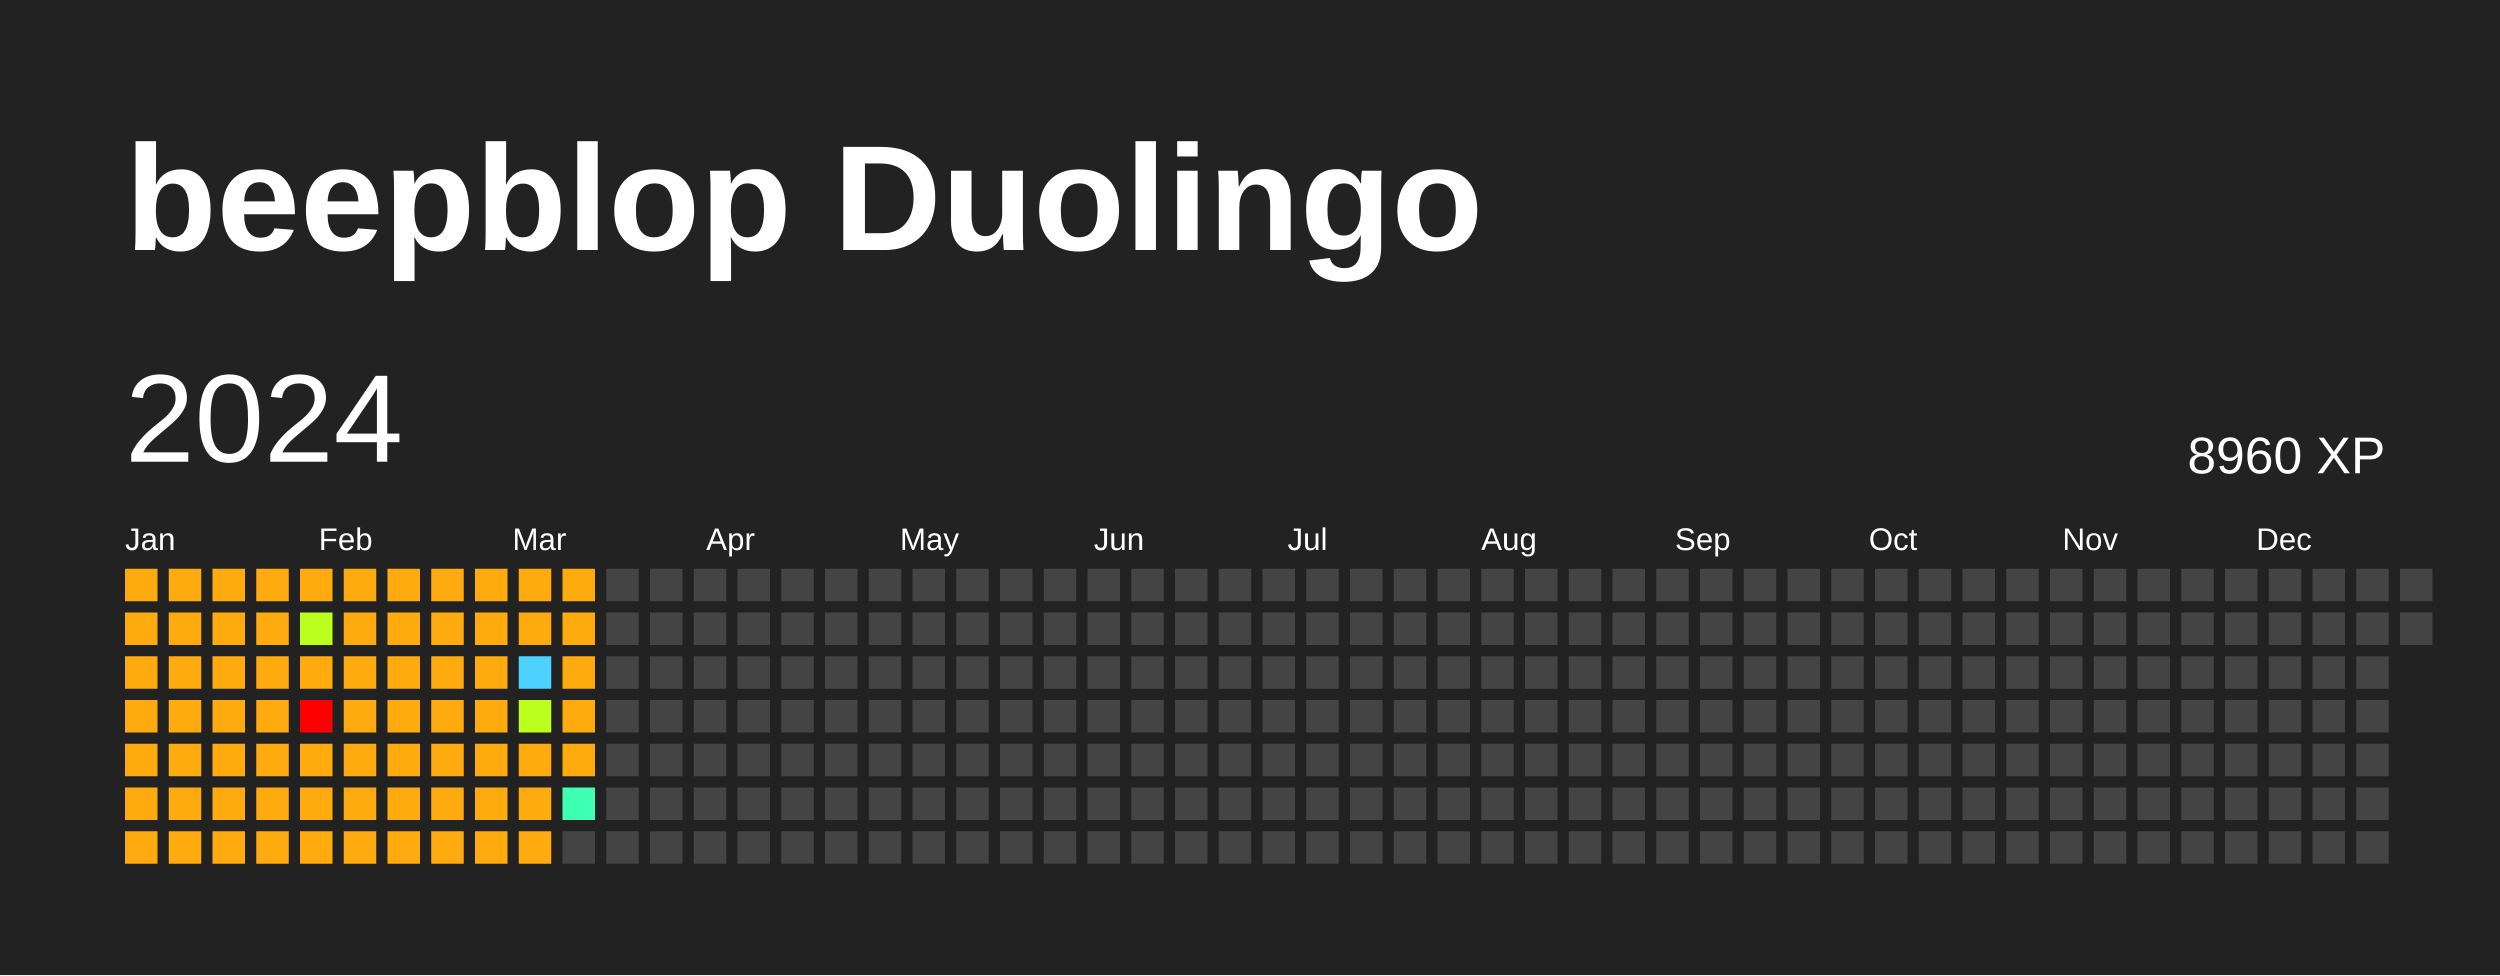
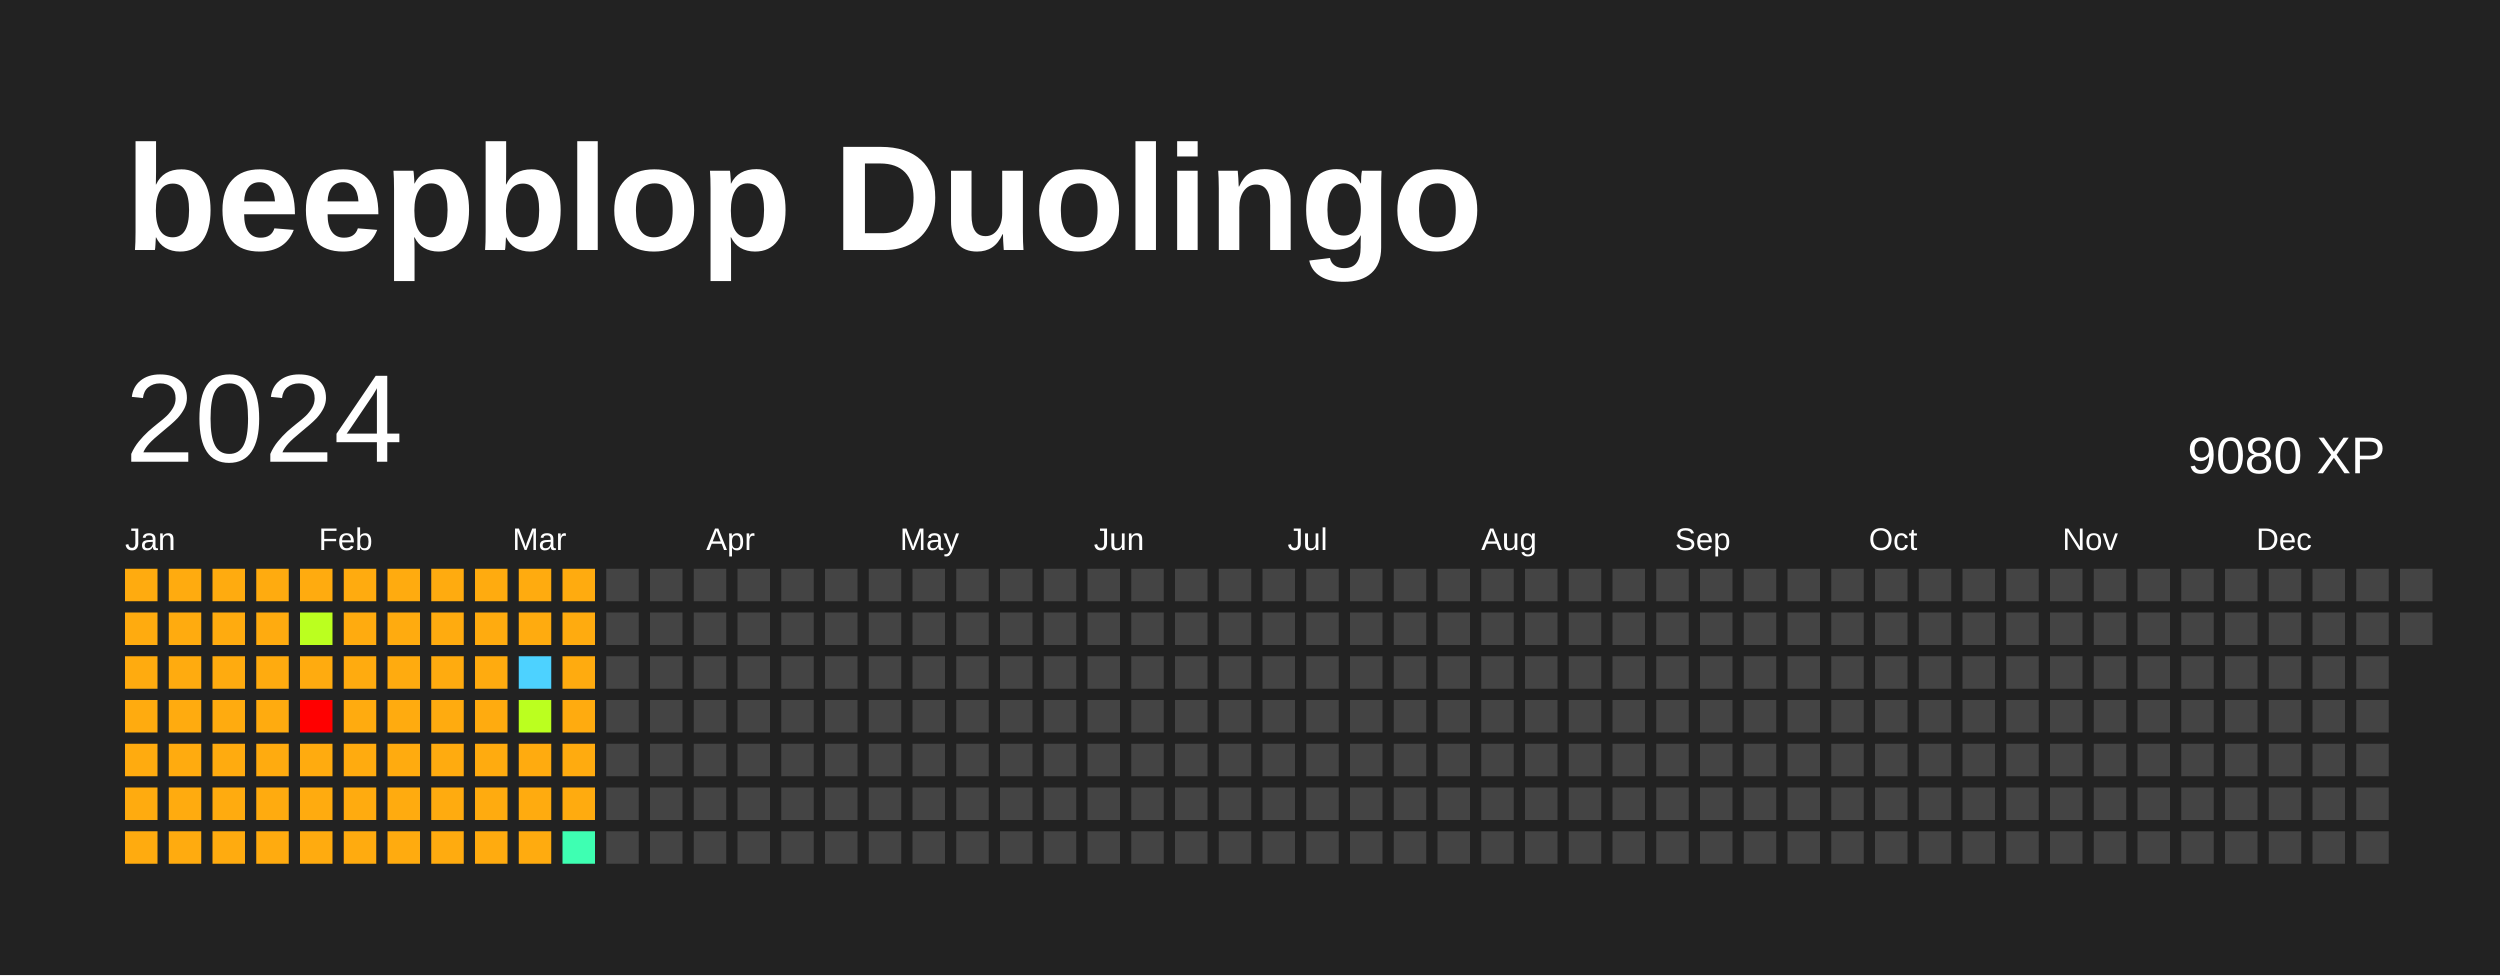
<svg xmlns="http://www.w3.org/2000/svg" baseProfile="full" height="78mm" version="1.1" viewBox="0,0,200,78" width="200mm">
  <defs />
  <rect fill="#222222" height="78" width="200" x="0" y="0" />
  <text fill="#FFFFFF" style="font-size:12px; font-family:Arial; font-weight:bold;" x="10" y="20">beepblop Duolingo</text>
  <text dominant-baseline="hanging" fill="#FFFFFF" style="font-size:10.0px; font-family:Arial;" x="10" y="30">2024</text>
-   <text dominant-baseline="hanging" fill="#FFFFFF" style="font-size:4.125px; font-family:Arial;" x="175" y="35">8960 XP</text>
+   <text dominant-baseline="hanging" fill="#FFFFFF" style="font-size:4.125px; font-family:Arial;" x="175" y="35">9080 XP</text>
  <text fill="#FFFFFF" style="font-size:2.5px; font-family:Arial" x="10.0" y="44">Jan</text>
  <text fill="#FFFFFF" style="font-size:2.5px; font-family:Arial" x="25.5" y="44">Feb</text>
  <text fill="#FFFFFF" style="font-size:2.5px; font-family:Arial" x="41.0" y="44">Mar</text>
  <text fill="#FFFFFF" style="font-size:2.5px; font-family:Arial" x="56.5" y="44">Apr</text>
  <text fill="#FFFFFF" style="font-size:2.5px; font-family:Arial" x="72.0" y="44">May</text>
  <text fill="#FFFFFF" style="font-size:2.5px; font-family:Arial" x="87.5" y="44">Jun</text>
  <text fill="#FFFFFF" style="font-size:2.5px; font-family:Arial" x="103.0" y="44">Jul</text>
  <text fill="#FFFFFF" style="font-size:2.5px; font-family:Arial" x="118.5" y="44">Aug</text>
  <text fill="#FFFFFF" style="font-size:2.5px; font-family:Arial" x="134.0" y="44">Sep</text>
  <text fill="#FFFFFF" style="font-size:2.5px; font-family:Arial" x="149.5" y="44">Oct</text>
  <text fill="#FFFFFF" style="font-size:2.5px; font-family:Arial" x="165.0" y="44">Nov</text>
  <text fill="#FFFFFF" style="font-size:2.5px; font-family:Arial" x="180.5" y="44">Dec</text>
  <rect fill="#ffab0f" height="2.6" width="2.6" x="10.0" y="45.5" />
  <rect fill="#ffab0f" height="2.6" width="2.6" x="10.0" y="49.0" />
  <rect fill="#ffab0f" height="2.6" width="2.6" x="10.0" y="52.5" />
  <rect fill="#ffab0f" height="2.6" width="2.6" x="10.0" y="56.0" />
  <rect fill="#ffab0f" height="2.6" width="2.6" x="10.0" y="59.5" />
  <rect fill="#ffab0f" height="2.6" width="2.6" x="10.0" y="63.0" />
  <rect fill="#ffab0f" height="2.6" width="2.6" x="10.0" y="66.5" />
  <rect fill="#ffab0f" height="2.6" width="2.6" x="13.5" y="45.5" />
  <rect fill="#ffab0f" height="2.6" width="2.6" x="13.5" y="49.0" />
  <rect fill="#ffab0f" height="2.6" width="2.6" x="13.5" y="52.5" />
  <rect fill="#ffab0f" height="2.6" width="2.6" x="13.5" y="56.0" />
  <rect fill="#ffab0f" height="2.6" width="2.6" x="13.5" y="59.5" />
  <rect fill="#ffab0f" height="2.6" width="2.6" x="13.5" y="63.0" />
  <rect fill="#ffab0f" height="2.6" width="2.6" x="13.5" y="66.5" />
  <rect fill="#ffab0f" height="2.6" width="2.6" x="17.0" y="45.5" />
  <rect fill="#ffab0f" height="2.6" width="2.6" x="17.0" y="49.0" />
  <rect fill="#ffab0f" height="2.6" width="2.6" x="17.0" y="52.5" />
  <rect fill="#ffab0f" height="2.6" width="2.6" x="17.0" y="56.0" />
  <rect fill="#ffab0f" height="2.6" width="2.6" x="17.0" y="59.5" />
  <rect fill="#ffab0f" height="2.6" width="2.6" x="17.0" y="63.0" />
  <rect fill="#ffab0f" height="2.6" width="2.6" x="17.0" y="66.5" />
  <rect fill="#ffab0f" height="2.6" width="2.6" x="20.5" y="45.5" />
  <rect fill="#ffab0f" height="2.6" width="2.6" x="20.5" y="49.0" />
  <rect fill="#ffab0f" height="2.6" width="2.6" x="20.5" y="52.5" />
  <rect fill="#ffab0f" height="2.6" width="2.6" x="20.5" y="56.0" />
  <rect fill="#ffab0f" height="2.6" width="2.6" x="20.5" y="59.5" />
  <rect fill="#ffab0f" height="2.6" width="2.6" x="20.5" y="63.0" />
  <rect fill="#ffab0f" height="2.6" width="2.6" x="20.5" y="66.5" />
  <rect fill="#ffab0f" height="2.6" width="2.6" x="24.0" y="45.5" />
  <rect fill="#bbff1f" height="2.6" width="2.6" x="24.0" y="49.0" />
  <rect fill="#ffab0f" height="2.6" width="2.6" x="24.0" y="52.5" />
  <rect fill="red" height="2.6" width="2.6" x="24.0" y="56.0" />
  <rect fill="#ffab0f" height="2.6" width="2.6" x="24.0" y="59.5" />
  <rect fill="#ffab0f" height="2.6" width="2.6" x="24.0" y="63.0" />
  <rect fill="#ffab0f" height="2.6" width="2.6" x="24.0" y="66.5" />
  <rect fill="#ffab0f" height="2.6" width="2.6" x="27.5" y="45.5" />
  <rect fill="#ffab0f" height="2.6" width="2.6" x="27.5" y="49.0" />
  <rect fill="#ffab0f" height="2.6" width="2.6" x="27.5" y="52.5" />
  <rect fill="#ffab0f" height="2.6" width="2.6" x="27.5" y="56.0" />
  <rect fill="#ffab0f" height="2.6" width="2.6" x="27.5" y="59.5" />
  <rect fill="#ffab0f" height="2.6" width="2.6" x="27.5" y="63.0" />
  <rect fill="#ffab0f" height="2.6" width="2.6" x="27.5" y="66.5" />
  <rect fill="#ffab0f" height="2.6" width="2.6" x="31.0" y="45.5" />
  <rect fill="#ffab0f" height="2.6" width="2.6" x="31.0" y="49.0" />
  <rect fill="#ffab0f" height="2.6" width="2.6" x="31.0" y="52.5" />
  <rect fill="#ffab0f" height="2.6" width="2.6" x="31.0" y="56.0" />
  <rect fill="#ffab0f" height="2.6" width="2.6" x="31.0" y="59.5" />
  <rect fill="#ffab0f" height="2.6" width="2.6" x="31.0" y="63.0" />
  <rect fill="#ffab0f" height="2.6" width="2.6" x="31.0" y="66.5" />
  <rect fill="#ffab0f" height="2.6" width="2.6" x="34.5" y="45.5" />
  <rect fill="#ffab0f" height="2.6" width="2.6" x="34.5" y="49.0" />
  <rect fill="#ffab0f" height="2.6" width="2.6" x="34.5" y="52.5" />
  <rect fill="#ffab0f" height="2.6" width="2.6" x="34.5" y="56.0" />
  <rect fill="#ffab0f" height="2.6" width="2.6" x="34.5" y="59.5" />
  <rect fill="#ffab0f" height="2.6" width="2.6" x="34.5" y="63.0" />
  <rect fill="#ffab0f" height="2.6" width="2.6" x="34.5" y="66.5" />
  <rect fill="#ffab0f" height="2.6" width="2.6" x="38.0" y="45.5" />
  <rect fill="#ffab0f" height="2.6" width="2.6" x="38.0" y="49.0" />
  <rect fill="#ffab0f" height="2.6" width="2.6" x="38.0" y="52.5" />
  <rect fill="#ffab0f" height="2.6" width="2.6" x="38.0" y="56.0" />
  <rect fill="#ffab0f" height="2.6" width="2.6" x="38.0" y="59.5" />
  <rect fill="#ffab0f" height="2.6" width="2.6" x="38.0" y="63.0" />
  <rect fill="#ffab0f" height="2.6" width="2.6" x="38.0" y="66.5" />
  <rect fill="#ffab0f" height="2.6" width="2.6" x="41.5" y="45.5" />
  <rect fill="#ffab0f" height="2.6" width="2.6" x="41.5" y="49.0" />
  <rect fill="#4dd2ff" height="2.6" width="2.6" x="41.5" y="52.5" />
  <rect fill="#bbff1f" height="2.6" width="2.6" x="41.5" y="56.0" />
  <rect fill="#ffab0f" height="2.6" width="2.6" x="41.5" y="59.5" />
  <rect fill="#ffab0f" height="2.6" width="2.6" x="41.5" y="63.0" />
  <rect fill="#ffab0f" height="2.6" width="2.6" x="41.5" y="66.5" />
  <rect fill="#ffab0f" height="2.6" width="2.6" x="45.0" y="45.5" />
  <rect fill="#ffab0f" height="2.6" width="2.6" x="45.0" y="49.0" />
  <rect fill="#ffab0f" height="2.6" width="2.6" x="45.0" y="52.5" />
  <rect fill="#ffab0f" height="2.6" width="2.6" x="45.0" y="56.0" />
  <rect fill="#ffab0f" height="2.6" width="2.6" x="45.0" y="59.5" />
-   <rect fill="#3effb2" height="2.6" width="2.6" x="45.0" y="63.0" />
-   <rect fill="#444444" height="2.6" width="2.6" x="45.0" y="66.5" />
+   <rect fill="#ffab0f" height="2.6" width="2.6" x="45.0" y="63.0" />
+   <rect fill="#3effb2" height="2.6" width="2.6" x="45.0" y="66.5" />
  <rect fill="#444444" height="2.6" width="2.6" x="48.5" y="45.5" />
  <rect fill="#444444" height="2.6" width="2.6" x="48.5" y="49.0" />
  <rect fill="#444444" height="2.6" width="2.6" x="48.5" y="52.5" />
  <rect fill="#444444" height="2.6" width="2.6" x="48.5" y="56.0" />
  <rect fill="#444444" height="2.6" width="2.6" x="48.5" y="59.5" />
  <rect fill="#444444" height="2.6" width="2.6" x="48.5" y="63.0" />
  <rect fill="#444444" height="2.6" width="2.6" x="48.5" y="66.5" />
  <rect fill="#444444" height="2.6" width="2.6" x="52.0" y="45.5" />
  <rect fill="#444444" height="2.6" width="2.6" x="52.0" y="49.0" />
  <rect fill="#444444" height="2.6" width="2.6" x="52.0" y="52.5" />
  <rect fill="#444444" height="2.6" width="2.6" x="52.0" y="56.0" />
  <rect fill="#444444" height="2.6" width="2.6" x="52.0" y="59.5" />
  <rect fill="#444444" height="2.6" width="2.6" x="52.0" y="63.0" />
  <rect fill="#444444" height="2.6" width="2.6" x="52.0" y="66.5" />
  <rect fill="#444444" height="2.6" width="2.6" x="55.5" y="45.5" />
  <rect fill="#444444" height="2.6" width="2.6" x="55.5" y="49.0" />
  <rect fill="#444444" height="2.6" width="2.6" x="55.5" y="52.5" />
  <rect fill="#444444" height="2.6" width="2.6" x="55.5" y="56.0" />
  <rect fill="#444444" height="2.6" width="2.6" x="55.5" y="59.5" />
  <rect fill="#444444" height="2.6" width="2.6" x="55.5" y="63.0" />
  <rect fill="#444444" height="2.6" width="2.6" x="55.5" y="66.5" />
  <rect fill="#444444" height="2.6" width="2.6" x="59.0" y="45.5" />
  <rect fill="#444444" height="2.6" width="2.6" x="59.0" y="49.0" />
  <rect fill="#444444" height="2.6" width="2.6" x="59.0" y="52.5" />
  <rect fill="#444444" height="2.6" width="2.6" x="59.0" y="56.0" />
  <rect fill="#444444" height="2.6" width="2.6" x="59.0" y="59.5" />
  <rect fill="#444444" height="2.6" width="2.6" x="59.0" y="63.0" />
  <rect fill="#444444" height="2.6" width="2.6" x="59.0" y="66.5" />
  <rect fill="#444444" height="2.6" width="2.6" x="62.5" y="45.5" />
  <rect fill="#444444" height="2.6" width="2.6" x="62.5" y="49.0" />
  <rect fill="#444444" height="2.6" width="2.6" x="62.5" y="52.5" />
  <rect fill="#444444" height="2.6" width="2.6" x="62.5" y="56.0" />
  <rect fill="#444444" height="2.6" width="2.6" x="62.5" y="59.5" />
  <rect fill="#444444" height="2.6" width="2.6" x="62.5" y="63.0" />
  <rect fill="#444444" height="2.6" width="2.6" x="62.5" y="66.5" />
  <rect fill="#444444" height="2.6" width="2.6" x="66.0" y="45.5" />
  <rect fill="#444444" height="2.6" width="2.6" x="66.0" y="49.0" />
  <rect fill="#444444" height="2.6" width="2.6" x="66.0" y="52.5" />
  <rect fill="#444444" height="2.6" width="2.6" x="66.0" y="56.0" />
  <rect fill="#444444" height="2.6" width="2.6" x="66.0" y="59.5" />
  <rect fill="#444444" height="2.6" width="2.6" x="66.0" y="63.0" />
  <rect fill="#444444" height="2.6" width="2.6" x="66.0" y="66.5" />
  <rect fill="#444444" height="2.6" width="2.6" x="69.5" y="45.5" />
  <rect fill="#444444" height="2.6" width="2.6" x="69.5" y="49.0" />
  <rect fill="#444444" height="2.6" width="2.6" x="69.5" y="52.5" />
  <rect fill="#444444" height="2.6" width="2.6" x="69.5" y="56.0" />
  <rect fill="#444444" height="2.6" width="2.6" x="69.5" y="59.5" />
  <rect fill="#444444" height="2.6" width="2.6" x="69.5" y="63.0" />
  <rect fill="#444444" height="2.6" width="2.6" x="69.5" y="66.5" />
  <rect fill="#444444" height="2.6" width="2.6" x="73.0" y="45.5" />
  <rect fill="#444444" height="2.6" width="2.6" x="73.0" y="49.0" />
  <rect fill="#444444" height="2.6" width="2.6" x="73.0" y="52.5" />
  <rect fill="#444444" height="2.6" width="2.6" x="73.0" y="56.0" />
  <rect fill="#444444" height="2.6" width="2.6" x="73.0" y="59.5" />
  <rect fill="#444444" height="2.6" width="2.6" x="73.0" y="63.0" />
  <rect fill="#444444" height="2.6" width="2.6" x="73.0" y="66.5" />
  <rect fill="#444444" height="2.6" width="2.6" x="76.5" y="45.5" />
  <rect fill="#444444" height="2.6" width="2.6" x="76.5" y="49.0" />
  <rect fill="#444444" height="2.6" width="2.6" x="76.5" y="52.5" />
  <rect fill="#444444" height="2.6" width="2.6" x="76.5" y="56.0" />
  <rect fill="#444444" height="2.6" width="2.6" x="76.5" y="59.5" />
  <rect fill="#444444" height="2.6" width="2.6" x="76.5" y="63.0" />
  <rect fill="#444444" height="2.6" width="2.6" x="76.5" y="66.5" />
  <rect fill="#444444" height="2.6" width="2.6" x="80.0" y="45.5" />
  <rect fill="#444444" height="2.6" width="2.6" x="80.0" y="49.0" />
  <rect fill="#444444" height="2.6" width="2.6" x="80.0" y="52.5" />
  <rect fill="#444444" height="2.6" width="2.6" x="80.0" y="56.0" />
  <rect fill="#444444" height="2.6" width="2.6" x="80.0" y="59.5" />
  <rect fill="#444444" height="2.6" width="2.6" x="80.0" y="63.0" />
  <rect fill="#444444" height="2.6" width="2.6" x="80.0" y="66.5" />
  <rect fill="#444444" height="2.6" width="2.6" x="83.5" y="45.5" />
  <rect fill="#444444" height="2.6" width="2.6" x="83.5" y="49.0" />
  <rect fill="#444444" height="2.6" width="2.6" x="83.5" y="52.5" />
  <rect fill="#444444" height="2.6" width="2.6" x="83.5" y="56.0" />
  <rect fill="#444444" height="2.6" width="2.6" x="83.5" y="59.5" />
  <rect fill="#444444" height="2.6" width="2.6" x="83.5" y="63.0" />
  <rect fill="#444444" height="2.6" width="2.6" x="83.5" y="66.5" />
  <rect fill="#444444" height="2.6" width="2.6" x="87.0" y="45.5" />
  <rect fill="#444444" height="2.6" width="2.6" x="87.0" y="49.0" />
  <rect fill="#444444" height="2.6" width="2.6" x="87.0" y="52.5" />
  <rect fill="#444444" height="2.6" width="2.6" x="87.0" y="56.0" />
  <rect fill="#444444" height="2.6" width="2.6" x="87.0" y="59.5" />
  <rect fill="#444444" height="2.6" width="2.6" x="87.0" y="63.0" />
  <rect fill="#444444" height="2.6" width="2.6" x="87.0" y="66.5" />
  <rect fill="#444444" height="2.6" width="2.6" x="90.5" y="45.5" />
  <rect fill="#444444" height="2.6" width="2.6" x="90.5" y="49.0" />
  <rect fill="#444444" height="2.6" width="2.6" x="90.5" y="52.5" />
  <rect fill="#444444" height="2.6" width="2.6" x="90.5" y="56.0" />
  <rect fill="#444444" height="2.6" width="2.6" x="90.5" y="59.5" />
  <rect fill="#444444" height="2.6" width="2.6" x="90.5" y="63.0" />
  <rect fill="#444444" height="2.6" width="2.6" x="90.5" y="66.5" />
  <rect fill="#444444" height="2.6" width="2.6" x="94.0" y="45.5" />
  <rect fill="#444444" height="2.6" width="2.6" x="94.0" y="49.0" />
  <rect fill="#444444" height="2.6" width="2.6" x="94.0" y="52.5" />
  <rect fill="#444444" height="2.6" width="2.6" x="94.0" y="56.0" />
  <rect fill="#444444" height="2.6" width="2.6" x="94.0" y="59.5" />
  <rect fill="#444444" height="2.6" width="2.6" x="94.0" y="63.0" />
  <rect fill="#444444" height="2.6" width="2.6" x="94.0" y="66.5" />
  <rect fill="#444444" height="2.6" width="2.6" x="97.5" y="45.5" />
  <rect fill="#444444" height="2.6" width="2.6" x="97.5" y="49.0" />
  <rect fill="#444444" height="2.6" width="2.6" x="97.5" y="52.5" />
  <rect fill="#444444" height="2.6" width="2.6" x="97.5" y="56.0" />
  <rect fill="#444444" height="2.6" width="2.6" x="97.5" y="59.5" />
  <rect fill="#444444" height="2.6" width="2.6" x="97.5" y="63.0" />
  <rect fill="#444444" height="2.6" width="2.6" x="97.5" y="66.5" />
  <rect fill="#444444" height="2.6" width="2.6" x="101.0" y="45.5" />
  <rect fill="#444444" height="2.6" width="2.6" x="101.0" y="49.0" />
  <rect fill="#444444" height="2.6" width="2.6" x="101.0" y="52.5" />
  <rect fill="#444444" height="2.6" width="2.6" x="101.0" y="56.0" />
  <rect fill="#444444" height="2.6" width="2.6" x="101.0" y="59.5" />
  <rect fill="#444444" height="2.6" width="2.6" x="101.0" y="63.0" />
  <rect fill="#444444" height="2.6" width="2.6" x="101.0" y="66.5" />
  <rect fill="#444444" height="2.6" width="2.6" x="104.5" y="45.5" />
  <rect fill="#444444" height="2.6" width="2.6" x="104.5" y="49.0" />
  <rect fill="#444444" height="2.6" width="2.6" x="104.5" y="52.5" />
  <rect fill="#444444" height="2.6" width="2.6" x="104.5" y="56.0" />
  <rect fill="#444444" height="2.6" width="2.6" x="104.5" y="59.5" />
  <rect fill="#444444" height="2.6" width="2.6" x="104.5" y="63.0" />
  <rect fill="#444444" height="2.6" width="2.6" x="104.5" y="66.5" />
  <rect fill="#444444" height="2.6" width="2.6" x="108.0" y="45.5" />
  <rect fill="#444444" height="2.6" width="2.6" x="108.0" y="49.0" />
  <rect fill="#444444" height="2.6" width="2.6" x="108.0" y="52.5" />
  <rect fill="#444444" height="2.6" width="2.6" x="108.0" y="56.0" />
  <rect fill="#444444" height="2.6" width="2.6" x="108.0" y="59.5" />
  <rect fill="#444444" height="2.6" width="2.6" x="108.0" y="63.0" />
  <rect fill="#444444" height="2.6" width="2.6" x="108.0" y="66.5" />
  <rect fill="#444444" height="2.6" width="2.6" x="111.5" y="45.5" />
  <rect fill="#444444" height="2.6" width="2.6" x="111.5" y="49.0" />
  <rect fill="#444444" height="2.6" width="2.6" x="111.5" y="52.5" />
  <rect fill="#444444" height="2.6" width="2.6" x="111.5" y="56.0" />
  <rect fill="#444444" height="2.6" width="2.6" x="111.5" y="59.5" />
  <rect fill="#444444" height="2.6" width="2.6" x="111.5" y="63.0" />
  <rect fill="#444444" height="2.6" width="2.6" x="111.5" y="66.5" />
  <rect fill="#444444" height="2.6" width="2.6" x="115.0" y="45.5" />
  <rect fill="#444444" height="2.6" width="2.6" x="115.0" y="49.0" />
  <rect fill="#444444" height="2.6" width="2.6" x="115.0" y="52.5" />
  <rect fill="#444444" height="2.6" width="2.6" x="115.0" y="56.0" />
  <rect fill="#444444" height="2.6" width="2.6" x="115.0" y="59.5" />
  <rect fill="#444444" height="2.6" width="2.6" x="115.0" y="63.0" />
  <rect fill="#444444" height="2.6" width="2.6" x="115.0" y="66.5" />
  <rect fill="#444444" height="2.6" width="2.6" x="118.5" y="45.5" />
  <rect fill="#444444" height="2.6" width="2.6" x="118.5" y="49.0" />
  <rect fill="#444444" height="2.6" width="2.6" x="118.5" y="52.5" />
  <rect fill="#444444" height="2.6" width="2.6" x="118.5" y="56.0" />
  <rect fill="#444444" height="2.6" width="2.6" x="118.5" y="59.5" />
  <rect fill="#444444" height="2.6" width="2.6" x="118.5" y="63.0" />
  <rect fill="#444444" height="2.6" width="2.6" x="118.5" y="66.5" />
  <rect fill="#444444" height="2.6" width="2.6" x="122.0" y="45.5" />
  <rect fill="#444444" height="2.6" width="2.6" x="122.0" y="49.0" />
  <rect fill="#444444" height="2.6" width="2.6" x="122.0" y="52.5" />
  <rect fill="#444444" height="2.6" width="2.6" x="122.0" y="56.0" />
  <rect fill="#444444" height="2.6" width="2.6" x="122.0" y="59.5" />
  <rect fill="#444444" height="2.6" width="2.6" x="122.0" y="63.0" />
  <rect fill="#444444" height="2.6" width="2.6" x="122.0" y="66.5" />
  <rect fill="#444444" height="2.6" width="2.6" x="125.5" y="45.5" />
  <rect fill="#444444" height="2.6" width="2.6" x="125.5" y="49.0" />
  <rect fill="#444444" height="2.6" width="2.6" x="125.5" y="52.5" />
  <rect fill="#444444" height="2.6" width="2.6" x="125.5" y="56.0" />
  <rect fill="#444444" height="2.6" width="2.6" x="125.5" y="59.5" />
  <rect fill="#444444" height="2.6" width="2.6" x="125.5" y="63.0" />
  <rect fill="#444444" height="2.6" width="2.6" x="125.5" y="66.5" />
  <rect fill="#444444" height="2.6" width="2.6" x="129.0" y="45.5" />
  <rect fill="#444444" height="2.6" width="2.6" x="129.0" y="49.0" />
  <rect fill="#444444" height="2.6" width="2.6" x="129.0" y="52.5" />
  <rect fill="#444444" height="2.6" width="2.6" x="129.0" y="56.0" />
  <rect fill="#444444" height="2.6" width="2.6" x="129.0" y="59.5" />
  <rect fill="#444444" height="2.6" width="2.6" x="129.0" y="63.0" />
  <rect fill="#444444" height="2.6" width="2.6" x="129.0" y="66.5" />
  <rect fill="#444444" height="2.6" width="2.6" x="132.5" y="45.5" />
  <rect fill="#444444" height="2.6" width="2.6" x="132.5" y="49.0" />
  <rect fill="#444444" height="2.6" width="2.6" x="132.5" y="52.5" />
  <rect fill="#444444" height="2.6" width="2.6" x="132.5" y="56.0" />
  <rect fill="#444444" height="2.6" width="2.6" x="132.5" y="59.5" />
  <rect fill="#444444" height="2.6" width="2.6" x="132.5" y="63.0" />
  <rect fill="#444444" height="2.6" width="2.6" x="132.5" y="66.5" />
  <rect fill="#444444" height="2.6" width="2.6" x="136.0" y="45.5" />
  <rect fill="#444444" height="2.6" width="2.6" x="136.0" y="49.0" />
  <rect fill="#444444" height="2.6" width="2.6" x="136.0" y="52.5" />
  <rect fill="#444444" height="2.6" width="2.6" x="136.0" y="56.0" />
  <rect fill="#444444" height="2.6" width="2.6" x="136.0" y="59.5" />
  <rect fill="#444444" height="2.6" width="2.6" x="136.0" y="63.0" />
  <rect fill="#444444" height="2.6" width="2.6" x="136.0" y="66.5" />
  <rect fill="#444444" height="2.6" width="2.6" x="139.5" y="45.5" />
  <rect fill="#444444" height="2.6" width="2.6" x="139.5" y="49.0" />
  <rect fill="#444444" height="2.6" width="2.6" x="139.5" y="52.5" />
  <rect fill="#444444" height="2.6" width="2.6" x="139.5" y="56.0" />
  <rect fill="#444444" height="2.6" width="2.6" x="139.5" y="59.5" />
  <rect fill="#444444" height="2.6" width="2.6" x="139.5" y="63.0" />
  <rect fill="#444444" height="2.6" width="2.6" x="139.5" y="66.5" />
  <rect fill="#444444" height="2.6" width="2.6" x="143.0" y="45.5" />
  <rect fill="#444444" height="2.6" width="2.6" x="143.0" y="49.0" />
  <rect fill="#444444" height="2.6" width="2.6" x="143.0" y="52.5" />
  <rect fill="#444444" height="2.6" width="2.6" x="143.0" y="56.0" />
  <rect fill="#444444" height="2.6" width="2.6" x="143.0" y="59.5" />
  <rect fill="#444444" height="2.6" width="2.6" x="143.0" y="63.0" />
  <rect fill="#444444" height="2.6" width="2.6" x="143.0" y="66.5" />
  <rect fill="#444444" height="2.6" width="2.6" x="146.5" y="45.5" />
  <rect fill="#444444" height="2.6" width="2.6" x="146.5" y="49.0" />
  <rect fill="#444444" height="2.6" width="2.6" x="146.5" y="52.5" />
  <rect fill="#444444" height="2.6" width="2.6" x="146.5" y="56.0" />
  <rect fill="#444444" height="2.6" width="2.6" x="146.5" y="59.5" />
  <rect fill="#444444" height="2.6" width="2.6" x="146.5" y="63.0" />
  <rect fill="#444444" height="2.6" width="2.6" x="146.5" y="66.5" />
  <rect fill="#444444" height="2.6" width="2.6" x="150.0" y="45.5" />
  <rect fill="#444444" height="2.6" width="2.6" x="150.0" y="49.0" />
  <rect fill="#444444" height="2.6" width="2.6" x="150.0" y="52.5" />
  <rect fill="#444444" height="2.6" width="2.6" x="150.0" y="56.0" />
  <rect fill="#444444" height="2.6" width="2.6" x="150.0" y="59.5" />
  <rect fill="#444444" height="2.6" width="2.6" x="150.0" y="63.0" />
  <rect fill="#444444" height="2.6" width="2.6" x="150.0" y="66.5" />
  <rect fill="#444444" height="2.6" width="2.6" x="153.5" y="45.5" />
  <rect fill="#444444" height="2.6" width="2.6" x="153.5" y="49.0" />
  <rect fill="#444444" height="2.6" width="2.6" x="153.5" y="52.5" />
  <rect fill="#444444" height="2.6" width="2.6" x="153.5" y="56.0" />
  <rect fill="#444444" height="2.6" width="2.6" x="153.5" y="59.5" />
  <rect fill="#444444" height="2.6" width="2.6" x="153.5" y="63.0" />
  <rect fill="#444444" height="2.6" width="2.6" x="153.5" y="66.5" />
  <rect fill="#444444" height="2.6" width="2.6" x="157.0" y="45.5" />
  <rect fill="#444444" height="2.6" width="2.6" x="157.0" y="49.0" />
  <rect fill="#444444" height="2.6" width="2.6" x="157.0" y="52.5" />
  <rect fill="#444444" height="2.6" width="2.6" x="157.0" y="56.0" />
  <rect fill="#444444" height="2.6" width="2.6" x="157.0" y="59.5" />
  <rect fill="#444444" height="2.6" width="2.6" x="157.0" y="63.0" />
  <rect fill="#444444" height="2.6" width="2.6" x="157.0" y="66.5" />
  <rect fill="#444444" height="2.6" width="2.6" x="160.5" y="45.5" />
  <rect fill="#444444" height="2.6" width="2.6" x="160.5" y="49.0" />
  <rect fill="#444444" height="2.6" width="2.6" x="160.5" y="52.5" />
  <rect fill="#444444" height="2.6" width="2.6" x="160.5" y="56.0" />
  <rect fill="#444444" height="2.6" width="2.6" x="160.5" y="59.5" />
  <rect fill="#444444" height="2.6" width="2.6" x="160.5" y="63.0" />
  <rect fill="#444444" height="2.6" width="2.6" x="160.5" y="66.5" />
  <rect fill="#444444" height="2.6" width="2.6" x="164.0" y="45.5" />
  <rect fill="#444444" height="2.6" width="2.6" x="164.0" y="49.0" />
  <rect fill="#444444" height="2.6" width="2.6" x="164.0" y="52.5" />
  <rect fill="#444444" height="2.6" width="2.6" x="164.0" y="56.0" />
  <rect fill="#444444" height="2.6" width="2.6" x="164.0" y="59.5" />
  <rect fill="#444444" height="2.6" width="2.6" x="164.0" y="63.0" />
  <rect fill="#444444" height="2.6" width="2.6" x="164.0" y="66.5" />
  <rect fill="#444444" height="2.6" width="2.6" x="167.5" y="45.5" />
  <rect fill="#444444" height="2.6" width="2.6" x="167.5" y="49.0" />
  <rect fill="#444444" height="2.6" width="2.6" x="167.5" y="52.5" />
  <rect fill="#444444" height="2.6" width="2.6" x="167.5" y="56.0" />
  <rect fill="#444444" height="2.6" width="2.6" x="167.5" y="59.5" />
  <rect fill="#444444" height="2.6" width="2.6" x="167.5" y="63.0" />
  <rect fill="#444444" height="2.6" width="2.6" x="167.5" y="66.5" />
  <rect fill="#444444" height="2.6" width="2.6" x="171.0" y="45.5" />
  <rect fill="#444444" height="2.6" width="2.6" x="171.0" y="49.0" />
  <rect fill="#444444" height="2.6" width="2.6" x="171.0" y="52.5" />
  <rect fill="#444444" height="2.6" width="2.6" x="171.0" y="56.0" />
  <rect fill="#444444" height="2.6" width="2.6" x="171.0" y="59.5" />
  <rect fill="#444444" height="2.6" width="2.6" x="171.0" y="63.0" />
  <rect fill="#444444" height="2.6" width="2.6" x="171.0" y="66.5" />
  <rect fill="#444444" height="2.6" width="2.6" x="174.5" y="45.5" />
  <rect fill="#444444" height="2.6" width="2.6" x="174.5" y="49.0" />
  <rect fill="#444444" height="2.6" width="2.6" x="174.5" y="52.5" />
  <rect fill="#444444" height="2.6" width="2.6" x="174.5" y="56.0" />
  <rect fill="#444444" height="2.6" width="2.6" x="174.5" y="59.5" />
  <rect fill="#444444" height="2.6" width="2.6" x="174.5" y="63.0" />
  <rect fill="#444444" height="2.6" width="2.6" x="174.5" y="66.5" />
  <rect fill="#444444" height="2.6" width="2.6" x="178.0" y="45.5" />
  <rect fill="#444444" height="2.6" width="2.6" x="178.0" y="49.0" />
  <rect fill="#444444" height="2.6" width="2.6" x="178.0" y="52.5" />
  <rect fill="#444444" height="2.6" width="2.6" x="178.0" y="56.0" />
  <rect fill="#444444" height="2.6" width="2.6" x="178.0" y="59.5" />
  <rect fill="#444444" height="2.6" width="2.6" x="178.0" y="63.0" />
  <rect fill="#444444" height="2.6" width="2.6" x="178.0" y="66.5" />
  <rect fill="#444444" height="2.6" width="2.6" x="181.5" y="45.5" />
  <rect fill="#444444" height="2.6" width="2.6" x="181.5" y="49.0" />
  <rect fill="#444444" height="2.6" width="2.6" x="181.5" y="52.5" />
  <rect fill="#444444" height="2.6" width="2.6" x="181.5" y="56.0" />
  <rect fill="#444444" height="2.6" width="2.6" x="181.5" y="59.5" />
  <rect fill="#444444" height="2.6" width="2.6" x="181.5" y="63.0" />
  <rect fill="#444444" height="2.6" width="2.6" x="181.5" y="66.5" />
  <rect fill="#444444" height="2.6" width="2.6" x="185.0" y="45.5" />
  <rect fill="#444444" height="2.6" width="2.6" x="185.0" y="49.0" />
  <rect fill="#444444" height="2.6" width="2.6" x="185.0" y="52.5" />
  <rect fill="#444444" height="2.6" width="2.6" x="185.0" y="56.0" />
  <rect fill="#444444" height="2.6" width="2.6" x="185.0" y="59.5" />
  <rect fill="#444444" height="2.6" width="2.6" x="185.0" y="63.0" />
  <rect fill="#444444" height="2.6" width="2.6" x="185.0" y="66.5" />
  <rect fill="#444444" height="2.6" width="2.6" x="188.5" y="45.5" />
  <rect fill="#444444" height="2.6" width="2.6" x="188.5" y="49.0" />
  <rect fill="#444444" height="2.6" width="2.6" x="188.5" y="52.5" />
  <rect fill="#444444" height="2.6" width="2.6" x="188.5" y="56.0" />
  <rect fill="#444444" height="2.6" width="2.6" x="188.5" y="59.5" />
  <rect fill="#444444" height="2.6" width="2.6" x="188.5" y="63.0" />
  <rect fill="#444444" height="2.6" width="2.6" x="188.5" y="66.5" />
  <rect fill="#444444" height="2.6" width="2.6" x="192.0" y="45.5" />
  <rect fill="#444444" height="2.6" width="2.6" x="192.0" y="49.0" />
</svg>
